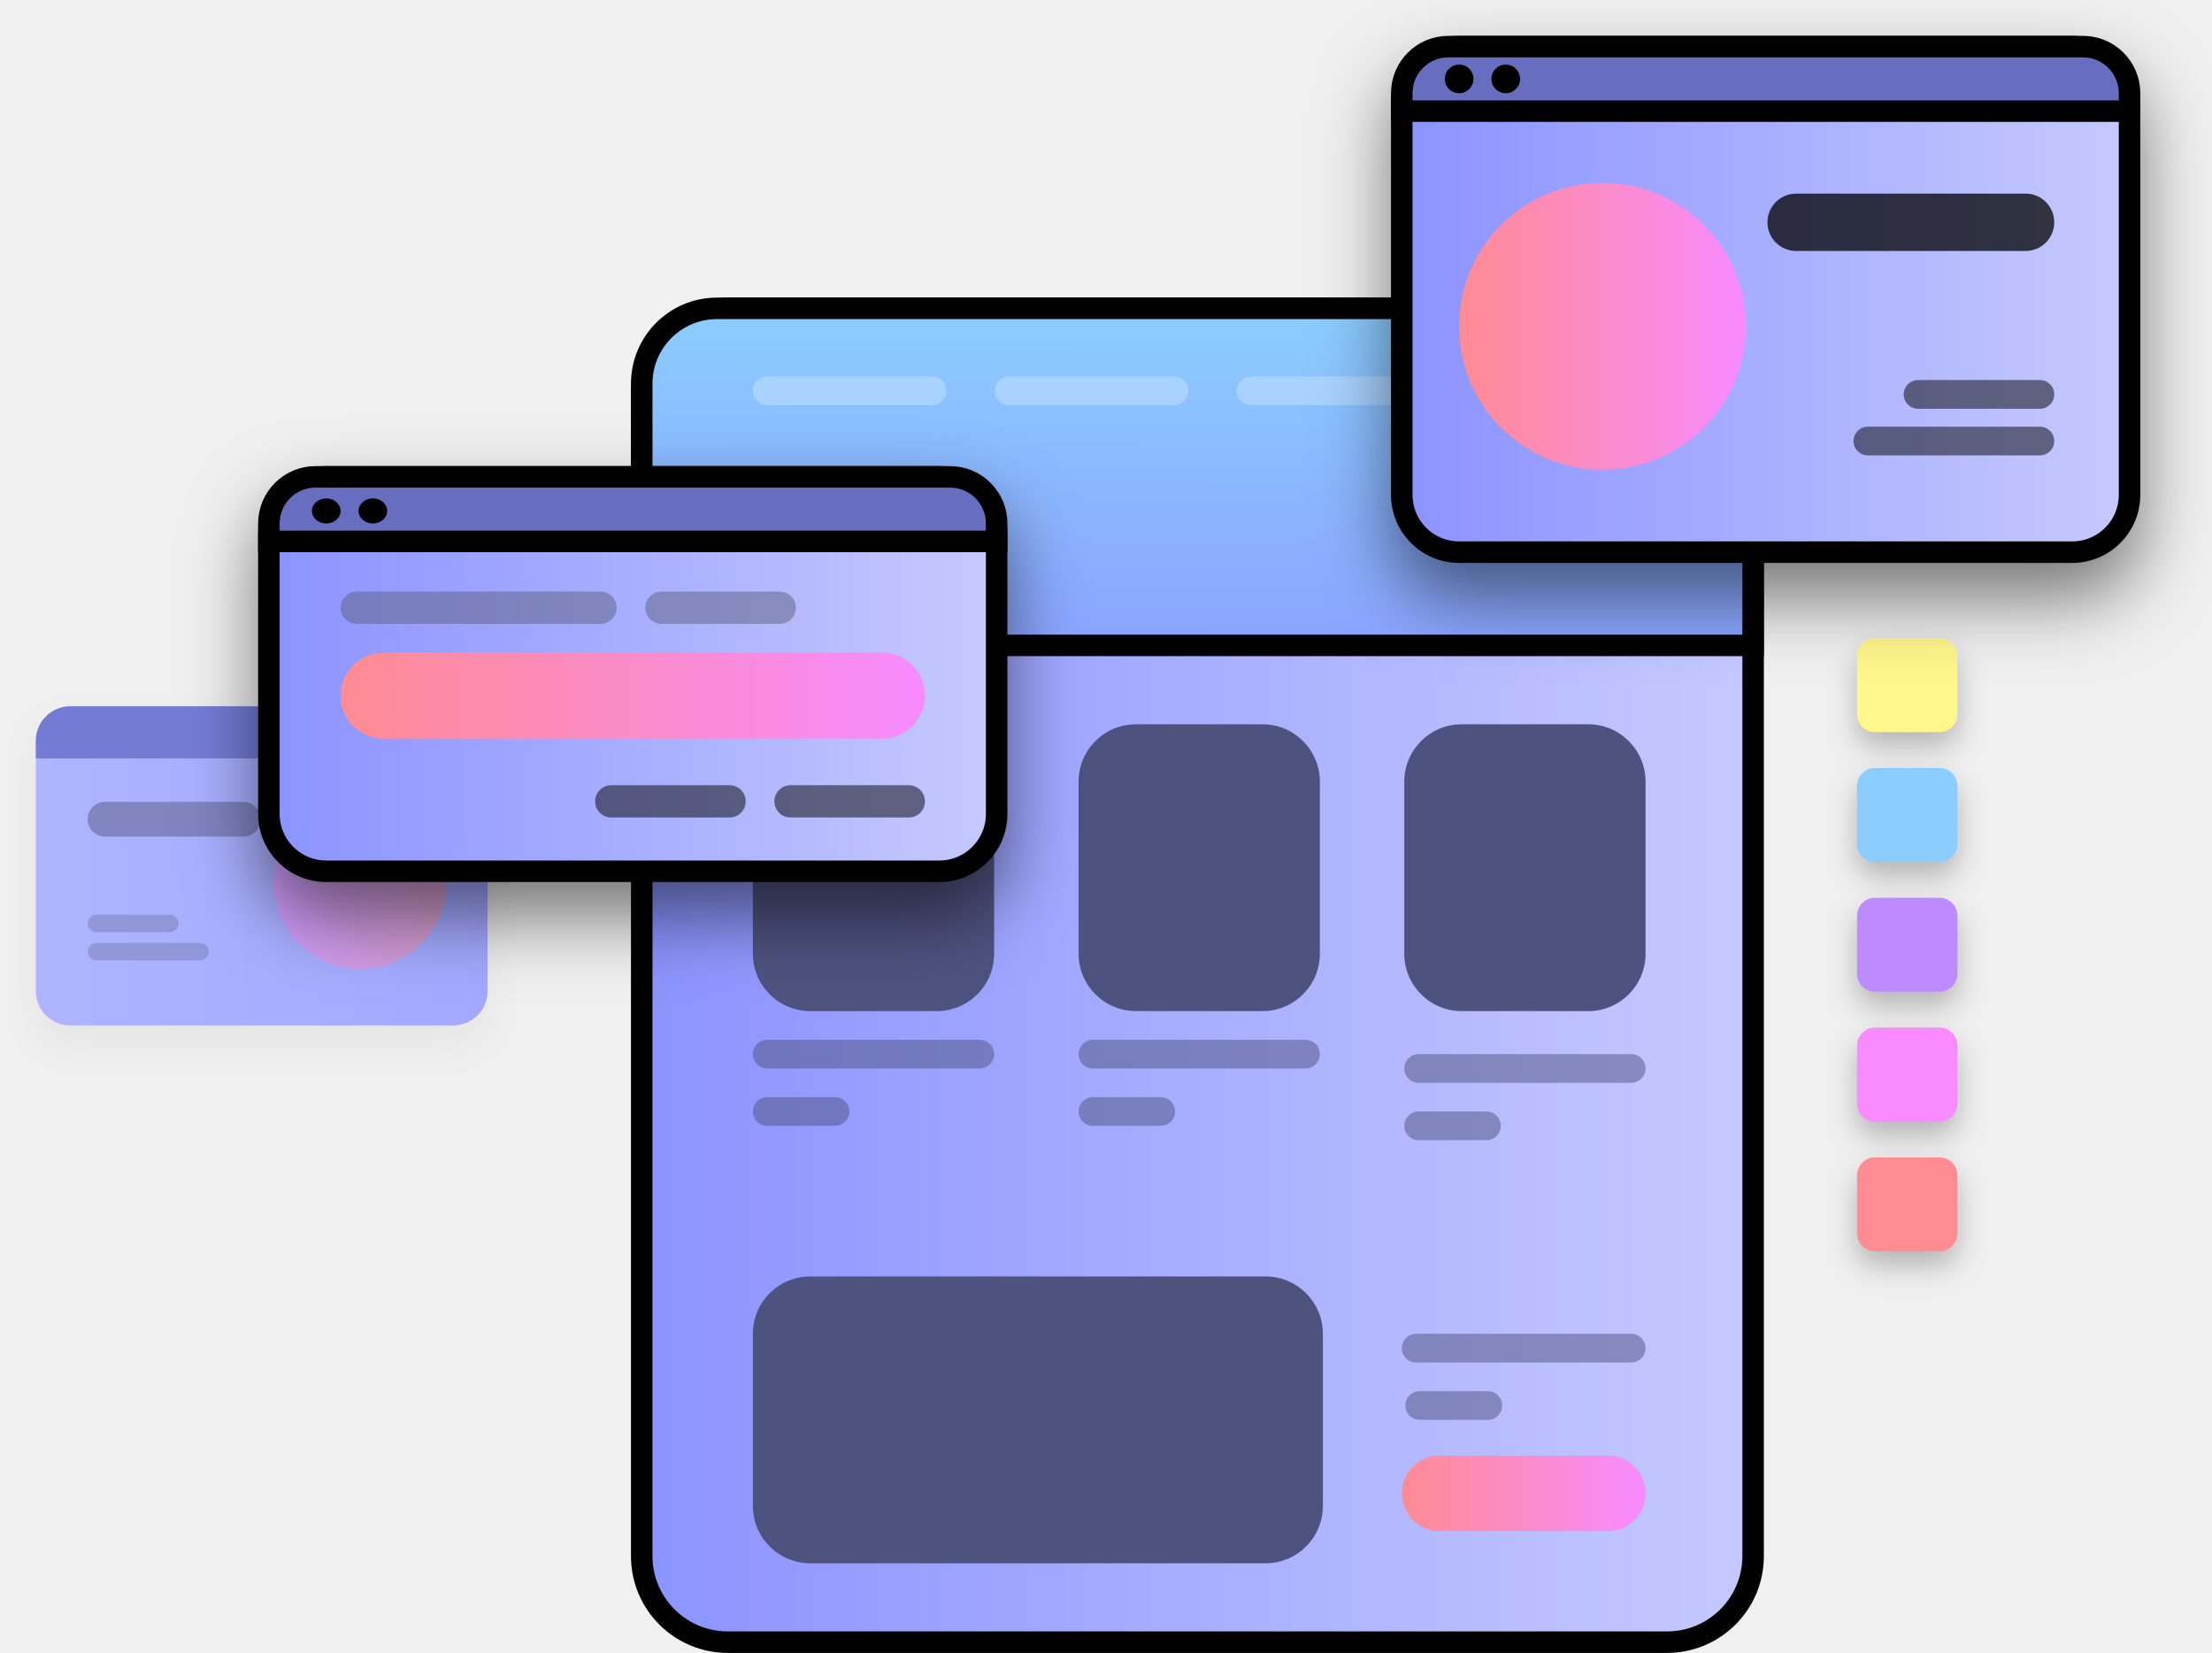
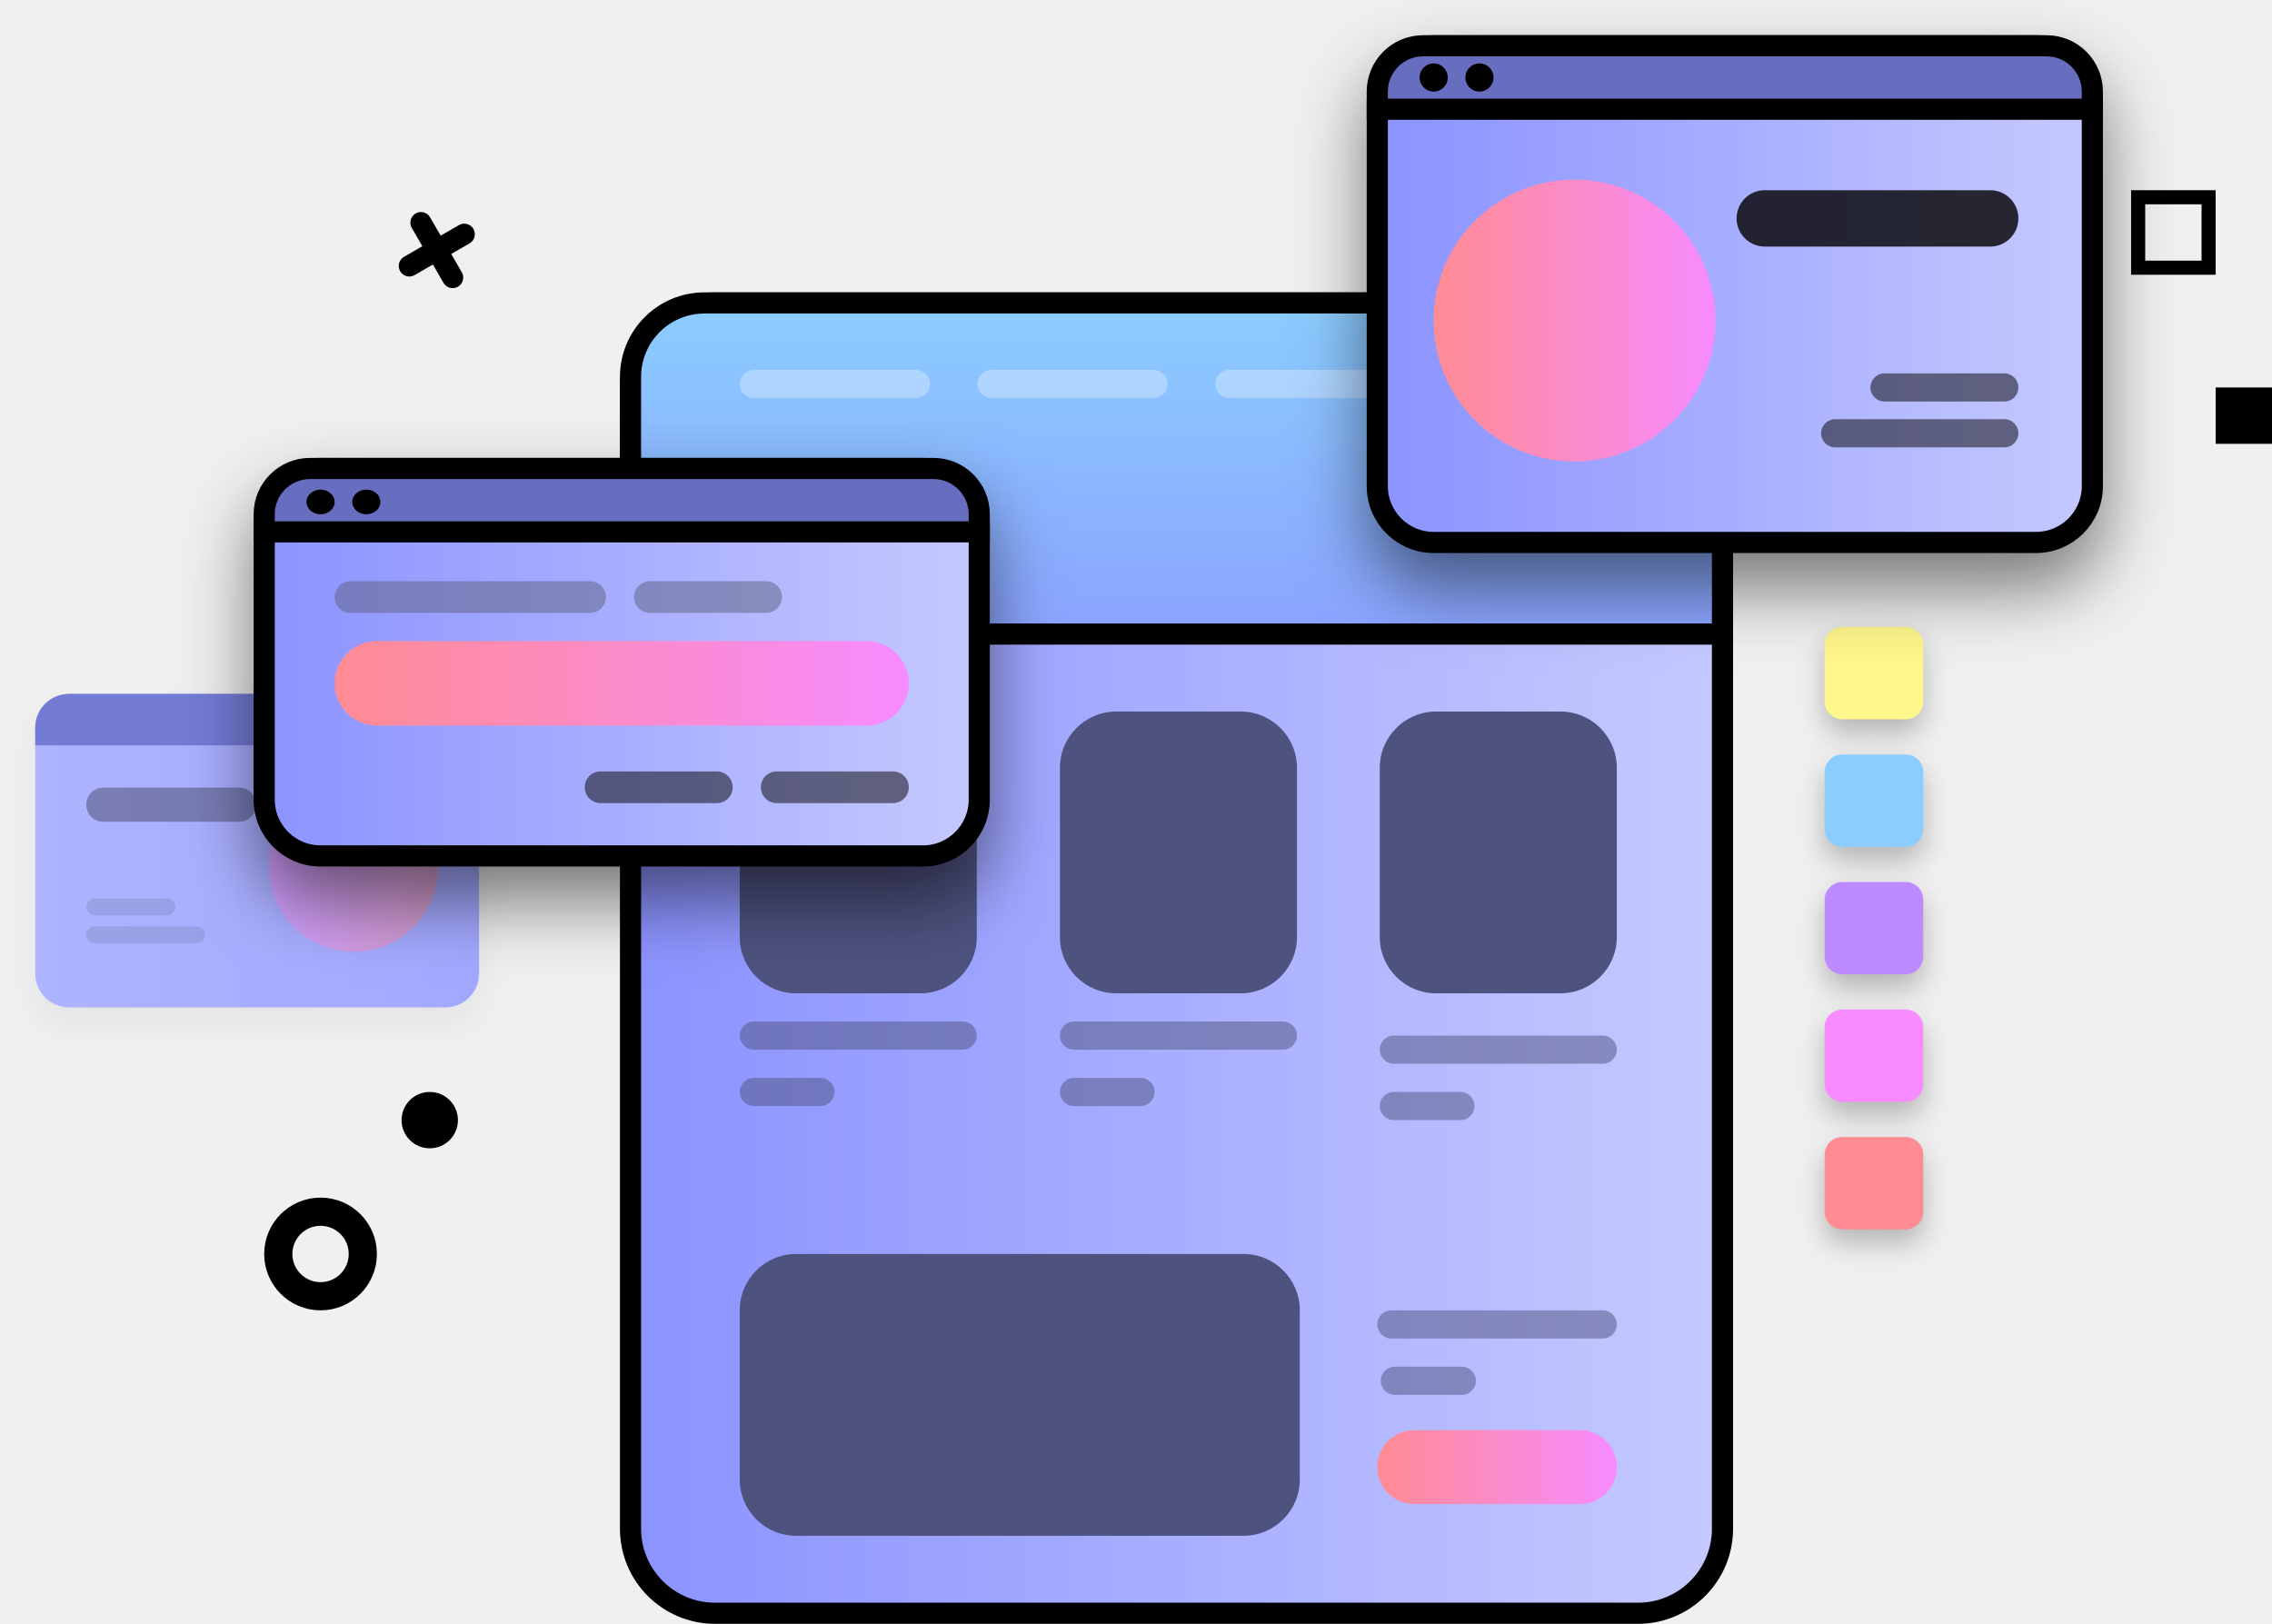
- <svg xmlns="http://www.w3.org/2000/svg" xmlns:xlink="http://www.w3.org/1999/xlink" viewBox="0 0 617 461">
+ <svg xmlns="http://www.w3.org/2000/svg" xmlns:xlink="http://www.w3.org/1999/xlink" viewBox="0 0 645 461">
  <defs>
    <linearGradient id="a" x1="100%" x2="0%" y1="50%" y2="50%">
      <stop offset="0%" stop-color="#C5C9FF" />
      <stop offset="100%" stop-color="#8B93FF" />
    </linearGradient>
-     <linearGradient id="b" x1="50%" x2="49.02%" y1="0%" y2="139.53%">
+     <linearGradient id="b" x1="50%" x2="49%" y1="0%" y2="139.5%">
      <stop offset="0%" stop-color="#8BCDFF" />
      <stop offset="100%" stop-color="#8B93FF" />
    </linearGradient>
    <linearGradient id="c" x1="0%" y1="50%" y2="50%">
      <stop offset="0%" stop-color="#FF8B93" />
      <stop offset="100%" stop-color="#F78BFF" />
    </linearGradient>
-     <rect id="e" width="28" height="26.21" rx="5" />
+     <rect id="e" width="28" height="26.2" rx="5" />
    <filter id="d" width="200%" height="206.8%" x="-50%" y="-38.2%" filterUnits="objectBoundingBox">
      <feOffset dy="4" in="SourceAlpha" result="shadowOffsetOuter1" />
      <feGaussianBlur in="shadowOffsetOuter1" result="shadowBlurOuter1" stdDeviation="4" />
      <feColorMatrix in="shadowBlurOuter1" values="0 0 0 0 0 0 0 0 0 0 0 0 0 0 0 0 0 0 0.25 0" />
    </filter>
-     <rect id="g" width="28" height="26.21" y="36.2" rx="5" />
+     <rect id="g" width="28" height="26.2" y="36.2" rx="5" />
    <filter id="f" width="200%" height="206.8%" x="-50%" y="-38.2%" filterUnits="objectBoundingBox">
      <feOffset dy="4" in="SourceAlpha" result="shadowOffsetOuter1" />
      <feGaussianBlur in="shadowOffsetOuter1" result="shadowBlurOuter1" stdDeviation="4" />
      <feColorMatrix in="shadowBlurOuter1" values="0 0 0 0 0 0 0 0 0 0 0 0 0 0 0 0 0 0 0.25 0" />
    </filter>
-     <rect id="i" width="28" height="26.21" y="72.39" rx="5" />
+     <rect id="i" width="28" height="26.2" y="72.4" rx="5" />
    <filter id="h" width="200%" height="206.8%" x="-50%" y="-38.2%" filterUnits="objectBoundingBox">
      <feOffset dy="4" in="SourceAlpha" result="shadowOffsetOuter1" />
      <feGaussianBlur in="shadowOffsetOuter1" result="shadowBlurOuter1" stdDeviation="4" />
      <feColorMatrix in="shadowBlurOuter1" values="0 0 0 0 0 0 0 0 0 0 0 0 0 0 0 0 0 0 0.25 0" />
    </filter>
-     <rect id="k" width="28" height="26.21" y="108.59" rx="5" />
+     <rect id="k" width="28" height="26.2" y="108.6" rx="5" />
    <filter id="j" width="200%" height="206.8%" x="-50%" y="-38.2%" filterUnits="objectBoundingBox">
      <feOffset dy="4" in="SourceAlpha" result="shadowOffsetOuter1" />
      <feGaussianBlur in="shadowOffsetOuter1" result="shadowBlurOuter1" stdDeviation="4" />
      <feColorMatrix in="shadowBlurOuter1" values="0 0 0 0 0 0 0 0 0 0 0 0 0 0 0 0 0 0 0.25 0" />
    </filter>
-     <rect id="m" width="28" height="26.21" y="144.79" rx="5" />
+     <rect id="m" width="28" height="26.2" y="144.8" rx="5" />
    <filter id="l" width="200%" height="206.8%" x="-50%" y="-38.2%" filterUnits="objectBoundingBox">
      <feOffset dy="4" in="SourceAlpha" result="shadowOffsetOuter1" />
      <feGaussianBlur in="shadowOffsetOuter1" result="shadowBlurOuter1" stdDeviation="4" />
      <feColorMatrix in="shadowBlurOuter1" values="0 0 0 0 0 0 0 0 0 0 0 0 0 0 0 0 0 0 0.25 0" />
    </filter>
    <filter id="n" width="155.5%" height="178.9%" x="-27.8%" y="-39.5%" filterUnits="objectBoundingBox">
      <feOffset dy="10" in="SourceAlpha" result="shadowOffsetOuter1" />
      <feGaussianBlur in="shadowOffsetOuter1" result="shadowBlurOuter1" stdDeviation="10" />
      <feColorMatrix in="shadowBlurOuter1" result="shadowMatrixOuter1" values="0 0 0 0 0 0 0 0 0 0 0 0 0 0 0 0 0 0 0.5 0" />
      <feMerge>
        <feMergeNode in="shadowMatrixOuter1" />
        <feMergeNode in="SourceGraphic" />
      </feMerge>
    </filter>
    <linearGradient id="q" x1="100%" x2="0%" y1="50%" y2="50%">
      <stop offset="0%" stop-color="#AEB4FF" />
      <stop offset="100%" stop-color="#A2A8FF" />
    </linearGradient>
    <rect id="p" width="126" height="89" rx="9.6" />
    <filter id="o" width="127.8%" height="139.3%" x="-13.9%" y="-14%" filterUnits="objectBoundingBox">
      <feOffset dy="5" in="SourceAlpha" result="shadowOffsetOuter1" />
      <feGaussianBlur in="shadowOffsetOuter1" result="shadowBlurOuter1" stdDeviation="5" />
      <feColorMatrix in="shadowBlurOuter1" values="0 0 0 0 0 0 0 0 0 0 0 0 0 0 0 0 0 0 0.05 0" />
    </filter>
    <filter id="r" width="155.5%" height="200%" x="-27.8%" y="-50%" filterUnits="objectBoundingBox">
      <feOffset dy="10" in="SourceAlpha" result="shadowOffsetOuter1" />
      <feGaussianBlur in="shadowOffsetOuter1" result="shadowBlurOuter1" stdDeviation="10" />
      <feColorMatrix in="shadowBlurOuter1" result="shadowMatrixOuter1" values="0 0 0 0 0 0 0 0 0 0 0 0 0 0 0 0 0 0 0.5 0" />
      <feMerge>
        <feMergeNode in="shadowMatrixOuter1" />
        <feMergeNode in="SourceGraphic" />
      </feMerge>
    </filter>
  </defs>
-   <g fill="none" fill-rule="evenodd">
-     <g transform="translate(176 83)">
+   <g fill="none" fill-rule="evenodd" transform="translate(10 9)">
+     <circle cx="112" cy="309" r="8" fill="#000" />
+     <circle cx="81" cy="347" r="12" stroke="#000" stroke-width="8" />
+     <path stroke="#000" stroke-width="4" d="M597 47h20v20h-20z" />
+     <path fill="#000" stroke="#000" stroke-width="4" d="M621 103h12v12h-12z" />
+     <rect width="64" height="17" x="389" y="396" fill="#BD8BFF" rx="8.5" />
+     <g transform="translate(166 74)">
      <rect width="310" height="372" x="3" y="3" fill="url(#a)" stroke="#000" stroke-width="6" rx="24" />
      <path fill="url(#b)" stroke="#000" stroke-width="6" d="M3 97h310V24a21 21 0 0 0-21-21H24A21 21 0 0 0 3 24v73z" />
      <g fill="#4E527F" transform="translate(34 119)">
        <rect width="67.3" height="80" rx="16" />
-         <rect width="67.3" height="80" x="90.85" rx="16" />
+         <rect width="67.3" height="80" x="90.9" rx="16" />
        <rect width="67.3" height="80" x="181.7" rx="16" />
      </g>
      <g fill="#4E527F" fill-opacity=".5" transform="translate(34 207)">
        <rect width="67.3" height="8" rx="4" />
-         <rect width="26.92" height="8" y="16" rx="4" />
-         <rect width="67.3" height="8" x="90.85" rx="4" />
-         <rect width="26.92" height="8" x="90.85" y="16" rx="4" />
+         <rect width="26.9" height="8" y="16" rx="4" />
+         <rect width="67.3" height="8" x="90.9" rx="4" />
+         <rect width="26.9" height="8" x="90.9" y="16" rx="4" />
        <rect width="67.3" height="8" x="181.7" y="4" rx="4" />
-         <rect width="26.92" height="8" x="181.7" y="20" rx="4" />
+         <rect width="26.9" height="8" x="181.7" y="20" rx="4" />
      </g>
      <rect width="68" height="8" x="215" y="289" fill="#4E527F" fill-opacity=".5" rx="4" />
      <rect width="27" height="8" x="216" y="305" fill="#4E527F" fill-opacity=".5" rx="4" />
      <rect width="68" height="21" x="215" y="323" fill="url(#c)" rx="10.5" />
      <rect width="159" height="80" x="34" y="273" fill="#4E527F" rx="16" />
-       <g fill="#FFF" fill-opacity=".25" transform="translate(34 22)">
+       <g fill="#FFF" fill-opacity=".3" transform="translate(34 22)">
        <rect width="54" height="8" rx="4" />
        <rect width="54" height="8" x="67.5" rx="4" />
        <rect width="54" height="8" x="135" rx="4" />
      </g>
    </g>
-     <g transform="translate(518 178)">
+     <g transform="translate(508 169)">
      <use fill="#000" filter="url(#d)" xlink:href="#e" />
      <use fill="#FFF78B" xlink:href="#e" />
    </g>
-     <g transform="translate(518 178)">
+     <g transform="translate(508 169)">
      <use fill="#000" filter="url(#f)" xlink:href="#g" />
      <use fill="#8BCDFF" xlink:href="#g" />
    </g>
-     <g transform="translate(518 178)">
+     <g transform="translate(508 169)">
      <use fill="#000" filter="url(#h)" xlink:href="#i" />
      <use fill="#BD8BFF" xlink:href="#i" />
    </g>
-     <g transform="translate(518 178)">
+     <g transform="translate(508 169)">
      <use fill="#000" filter="url(#j)" xlink:href="#k" />
      <use fill="#F78BFF" xlink:href="#k" />
    </g>
-     <g transform="translate(518 178)">
+     <g transform="translate(508 169)">
      <use fill="#000" filter="url(#l)" xlink:href="#m" />
      <use fill="#FF8B93" xlink:href="#m" />
    </g>
-     <g filter="url(#n)" transform="translate(388 10)">
+     <g filter="url(#n)" transform="translate(378 1)">
      <rect width="203" height="141" x="3" y="3" fill="url(#a)" stroke="#000" stroke-width="6" rx="16" />
      <path fill="#686EBF" stroke="#000" stroke-width="6" d="M3 21h203v-5a13 13 0 0 0-13-13H16A13 13 0 0 0 3 16v5z" />
      <circle cx="59" cy="81" r="40" fill="url(#c)" />
-       <rect width="80" height="16" x="105" y="44" fill="#000" fill-opacity=".75" rx="8" />
+       <rect width="80" height="16" x="105" y="44" fill="#000" fill-opacity=".8" rx="8" />
      <rect width="56" height="8" x="129" y="109" fill="#000" fill-opacity=".5" rx="4" />
      <rect width="42" height="8" x="143" y="96" fill="#000" fill-opacity=".5" rx="4" />
      <circle cx="19" cy="12" r="4" fill="#000" />
      <circle cx="32" cy="12" r="4" fill="#000" />
    </g>
-     <g transform="matrix(-1 0 0 1 136 197)">
+     <g transform="matrix(-1 0 0 1 126 188)">
      <use fill="#000" filter="url(#o)" xlink:href="#p" />
      <use fill="url(#q)" xlink:href="#p" />
-       <path fill="#747BD5" d="M9.6 0h106.8c5.3 0 9.6 4.3 9.6 9.6v4.93H0V9.6C0 4.3 4.3 0 9.6 0z" />
-       <ellipse cx="35.57" cy="49.04" fill="url(#c)" fill-opacity=".5" rx="24.11" ry="24.22" />
-       <rect width="48.23" height="9.69" x="63.3" y="26.64" fill="#000" fill-opacity=".25" rx="4.8" />
-       <rect width="33.76" height="4.84" x="77.77" y="65.99" fill="#000" fill-opacity=".15" rx="2.42" />
-       <rect width="25.32" height="4.84" x="86.21" y="58.12" fill="#000" fill-opacity=".15" rx="2.42" />
-       <ellipse cx="11.45" cy="7.27" fill="#000" rx="2.41" ry="2.42" />
-       <ellipse cx="19.29" cy="7.27" fill="#000" rx="2.41" ry="2.42" />
+       <path fill="#747BD5" d="M9.6 0h106.8c5.3 0 9.6 4.3 9.6 9.6v5H0v-5C0 4.3 4.3 0 9.6 0z" />
+       <ellipse cx="35.6" cy="49" fill="url(#c)" fill-opacity=".5" rx="24.1" ry="24.2" />
+       <rect width="48.2" height="9.7" x="63.3" y="26.6" fill="#000" fill-opacity=".3" rx="4.8" />
+       <rect width="33.8" height="4.8" x="77.8" y="66" fill="#000" fill-opacity=".1" rx="2.4" />
+       <rect width="25.3" height="4.8" x="86.2" y="58.1" fill="#000" fill-opacity=".1" rx="2.4" />
+       <ellipse cx="11.5" cy="7.3" fill="#000" rx="2.4" ry="2.4" />
+       <ellipse cx="19.3" cy="7.3" fill="#000" rx="2.4" ry="2.4" />
    </g>
-     <g filter="url(#r)" transform="translate(72 130)">
+     <g filter="url(#r)" transform="translate(62 121)">
      <rect width="203" height="110" x="3" y="3" fill="url(#a)" stroke="#000" stroke-width="6" rx="16" />
      <path fill="#686EBF" stroke="#000" stroke-width="6" d="M3 21h203v-5a13 13 0 0 0-13-13H16A13 13 0 0 0 3 16v5z" />
      <rect width="42" height="9" x="108" y="35" fill="#5D607F" fill-opacity=".5" rx="4.5" />
      <rect width="77" height="9" x="23" y="35" fill="#5D607F" fill-opacity=".5" rx="4.5" />
      <rect width="42" height="9" x="144" y="89" fill="#000" fill-opacity=".5" rx="4.5" />
      <rect width="42" height="9" x="94" y="89" fill="#000" fill-opacity=".5" rx="4.5" />
      <ellipse cx="19" cy="12.5" fill="#000" rx="4" ry="3.5" />
      <ellipse cx="32" cy="12.5" fill="#000" rx="4" ry="3.5" />
      <rect width="163" height="24" x="23" y="52" fill="url(#c)" rx="12" />
    </g>
+     <path fill="#000" d="M104.7 63.9l5.2-3-3-5.2a3 3 0 1 1 5.2-3l3 5.2 5.2-3a3 3 0 0 1 3 5.2l-5.2 3 3 5.2a3 3 0 0 1-5.2 3l-3-5.2-5.2 3a3 3 0 1 1-3-5.2z" />
  </g>
</svg>
